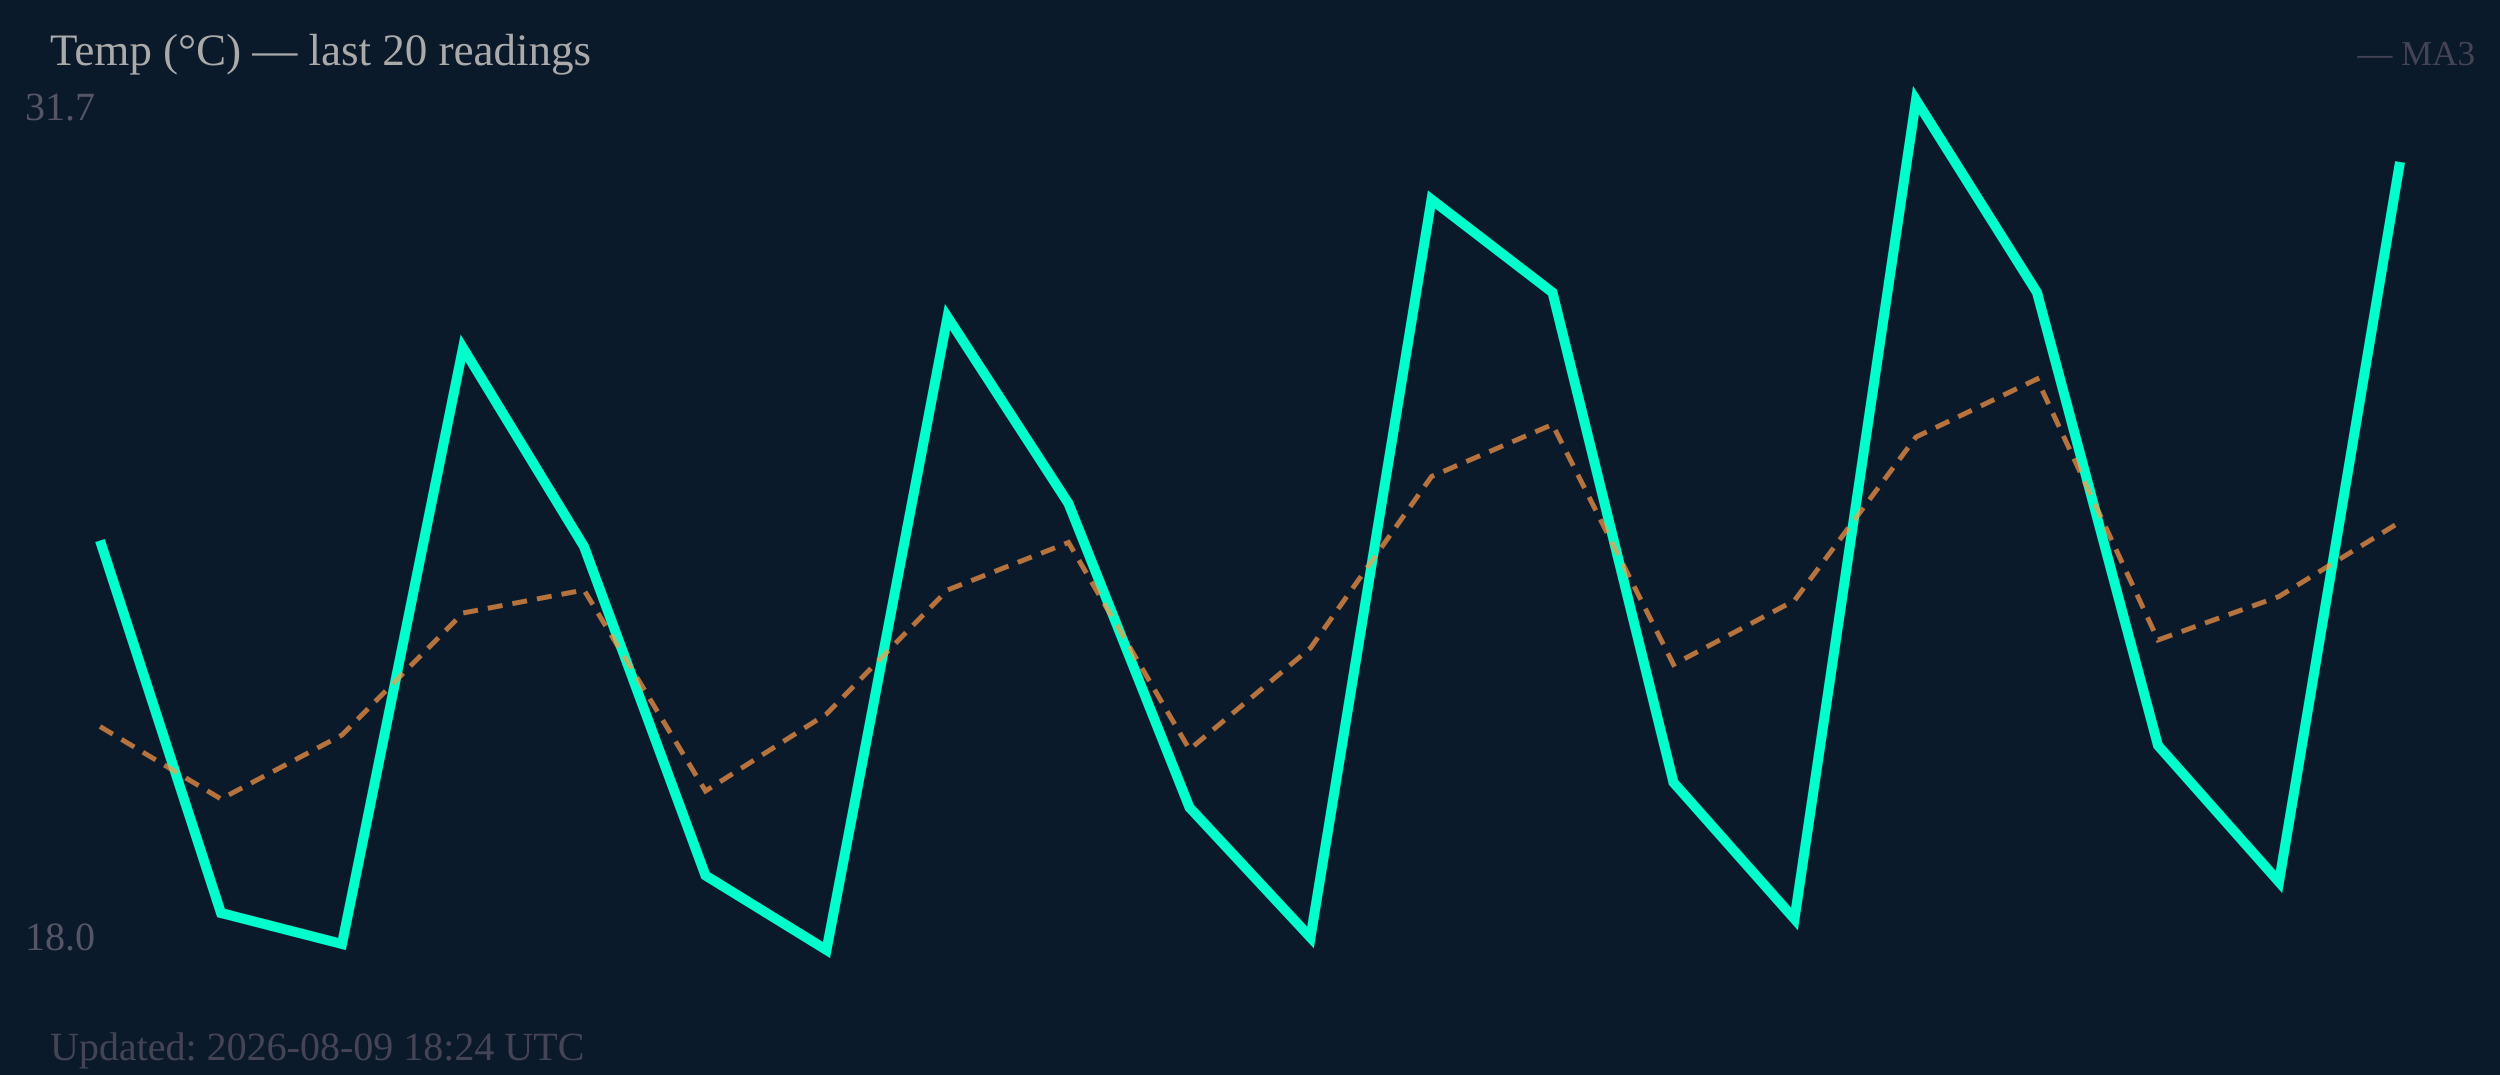
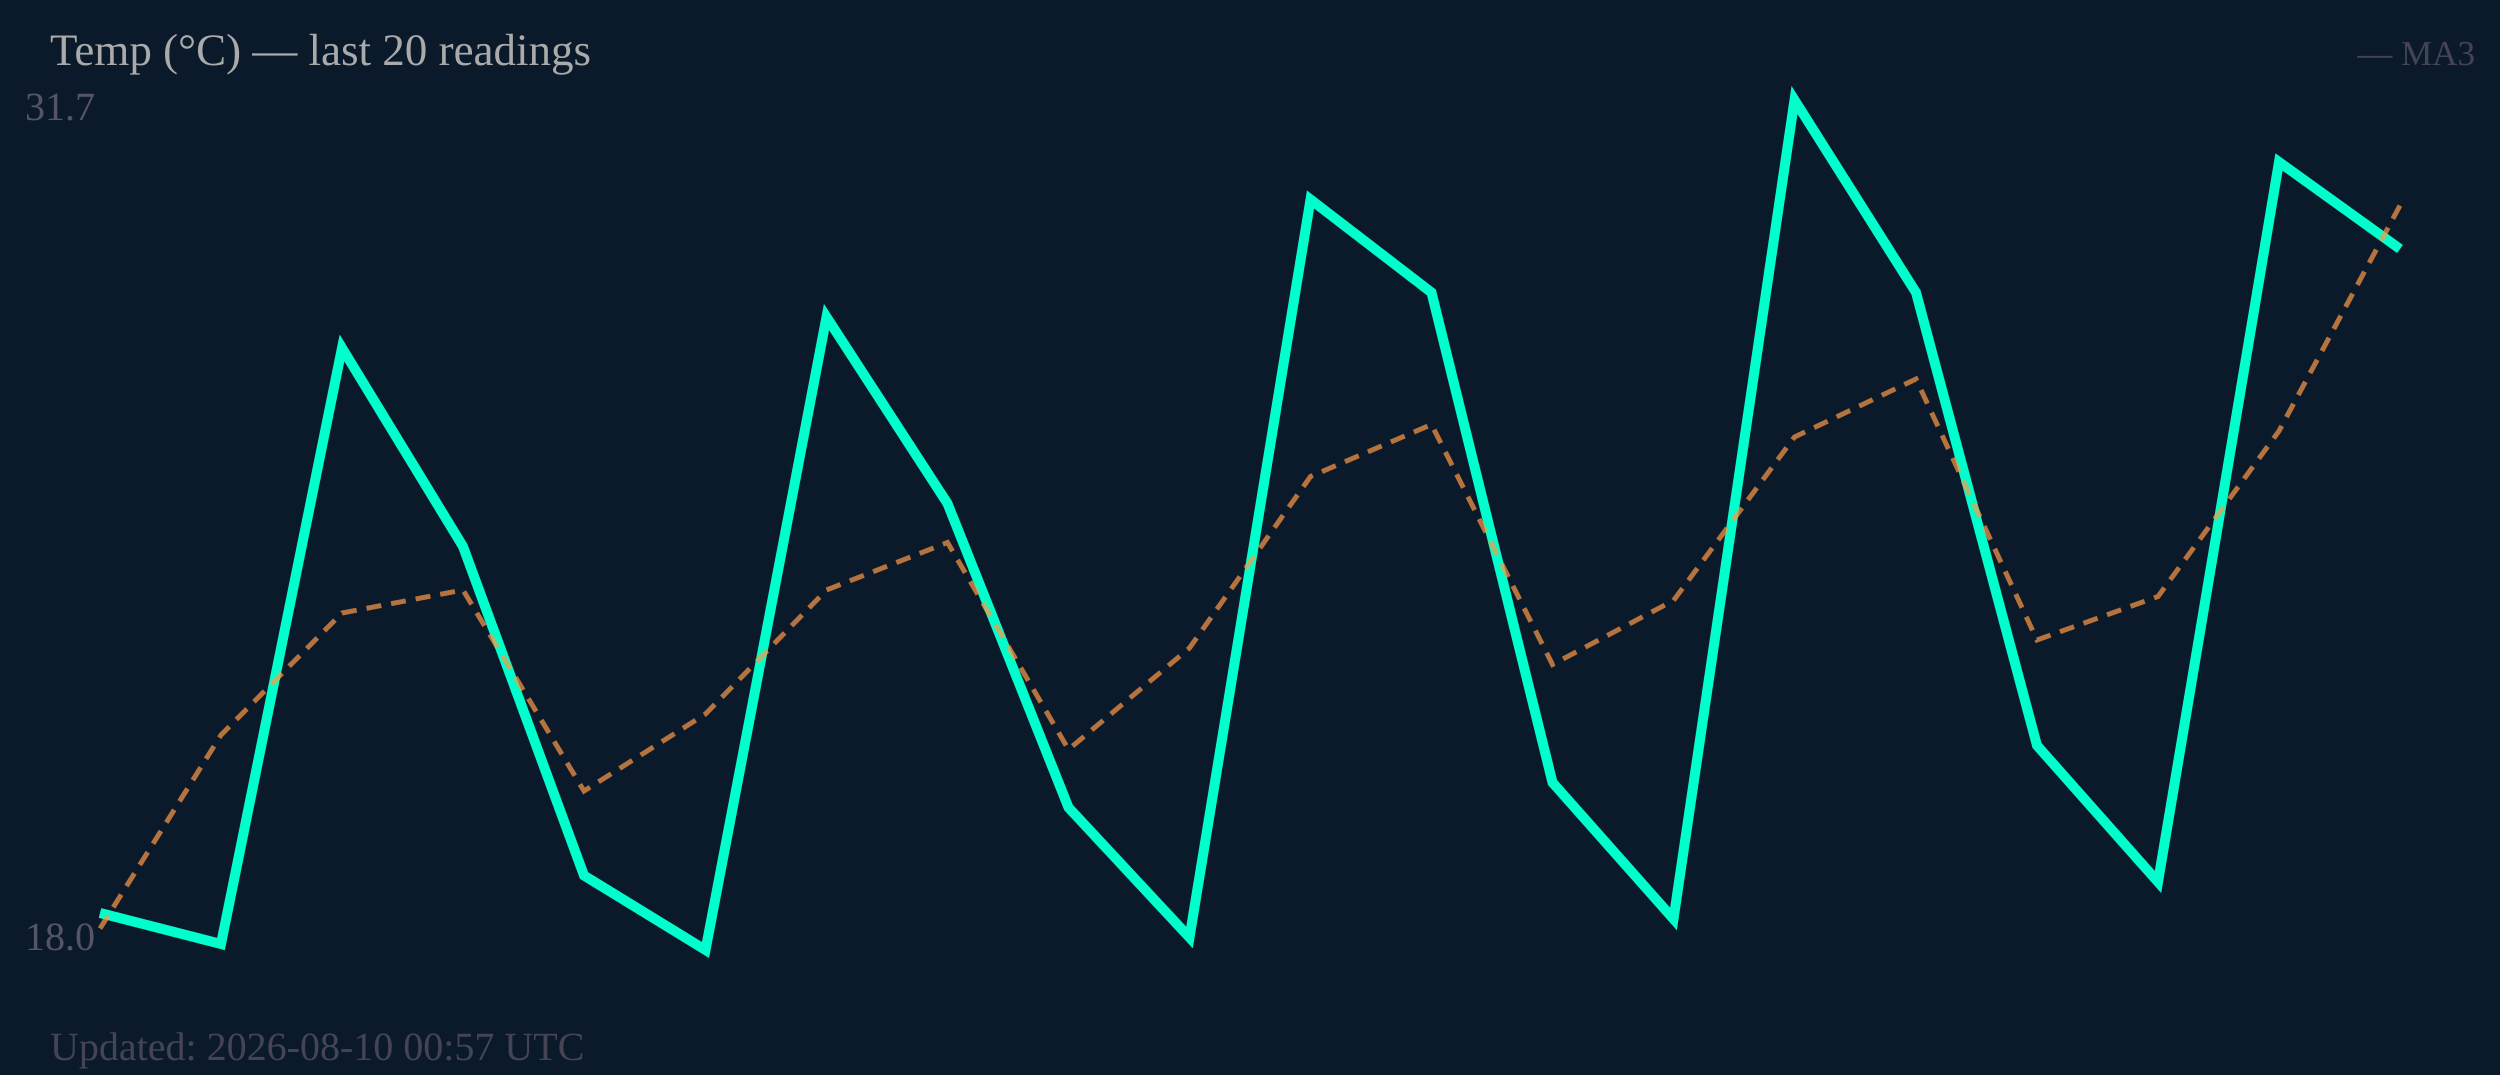
<svg xmlns="http://www.w3.org/2000/svg" width="500" height="215" viewBox="0 0 500 215">
  <rect width="500" height="215" fill="#0b1a2a" />
  <text x="5" y="24" font-size="8" fill="#556">31.7</text>
  <text x="5" y="190" font-size="8" fill="#556">18.0</text>
-   <polyline fill="none" stroke="#00ffcc" stroke-width="2" points="20.0,108.1 44.2,182.6 68.4,188.8 92.6,69.6 116.8,109.3 141.1,175.1 165.3,190.0 189.5,63.4 213.7,100.7 237.9,161.5 262.1,187.5 286.3,39.9 310.5,58.5 334.7,156.5 358.9,183.8 383.2,20.0 407.4,58.5 431.6,149.1 455.8,176.4 480.0,32.4" />
-   <polyline fill="none" stroke="#ff9944" stroke-width="1" stroke-dasharray="3,2" opacity="0.7" points="20.0,145.3 44.2,159.8 68.4,147.0 92.6,122.6 116.8,118.0 141.1,158.2 165.3,142.8 189.5,118.0 213.7,108.5 237.9,149.9 262.1,129.6 286.3,95.3 310.5,84.9 334.7,132.9 358.9,120.1 383.2,87.4 407.4,75.8 431.6,128.0 455.8,119.3 480.0,104.4" />
+   <polyline fill="none" stroke="#00ffcc" stroke-width="2" points="20.0,182.6 44.2,188.8 68.4,69.6 92.6,109.3 116.8,175.1 141.1,190.0 165.3,63.4 189.5,100.7 213.7,161.5 237.9,187.5 262.1,39.9 286.3,58.5 310.5,156.5 334.7,183.8 358.9,20.0 383.2,58.5 407.4,149.1 431.6,176.4 455.8,32.4 480.0,49.8" />
+   <polyline fill="none" stroke="#ff9944" stroke-width="1" stroke-dasharray="3,2" opacity="0.7" points="20.0,185.7 44.2,147.0 68.4,122.6 92.6,118.0 116.8,158.2 141.1,142.8 165.3,118.0 189.5,108.5 213.7,149.9 237.9,129.6 262.1,95.3 286.3,84.9 310.5,132.9 334.7,120.1 358.9,87.4 383.2,75.8 407.4,128.0 431.6,119.3 455.8,86.2 480.0,41.1" />
  <text x="10" y="13" font-size="9" fill="#aaa">Temp (°C) — last 20 readings</text>
  <text x="495" y="13" font-size="7" fill="#445" text-anchor="end">— MA3</text>
-   <text x="10" y="212" font-size="8" fill="#445">Updated: 2026-08-09 18:24 UTC</text>
+   <text x="10" y="212" font-size="8" fill="#445">Updated: 2026-08-10 00:57 UTC</text>
</svg>
